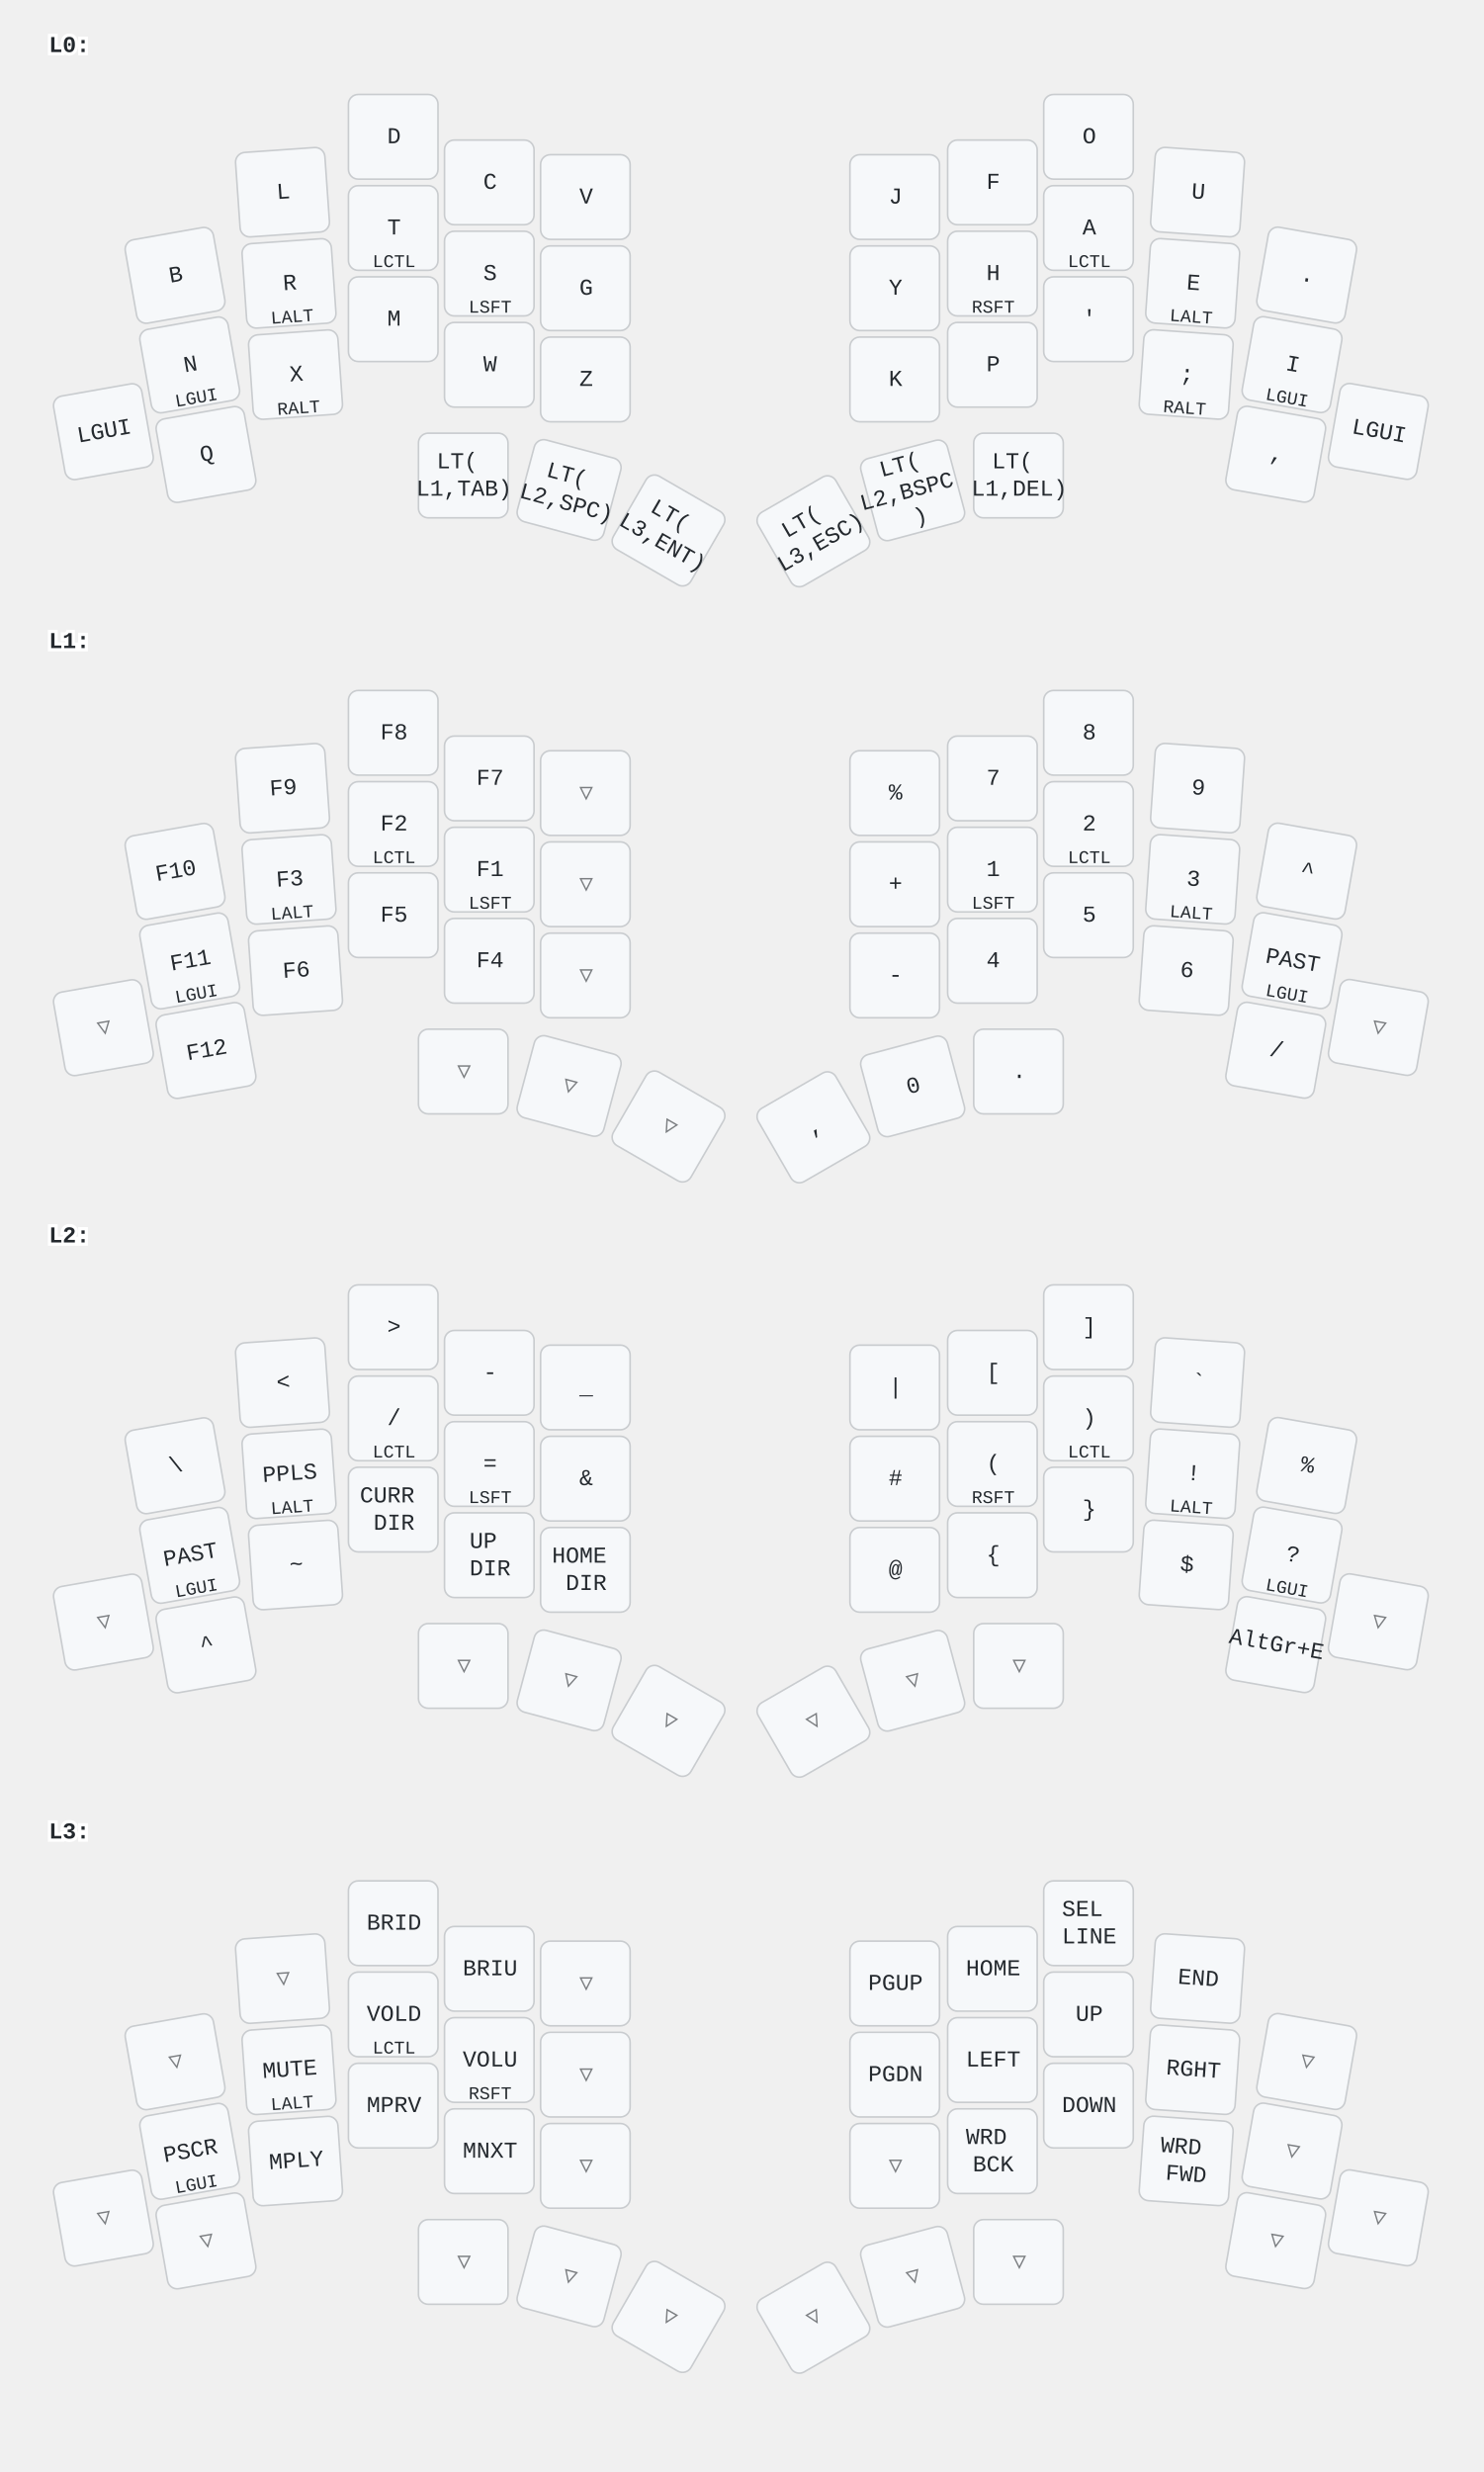
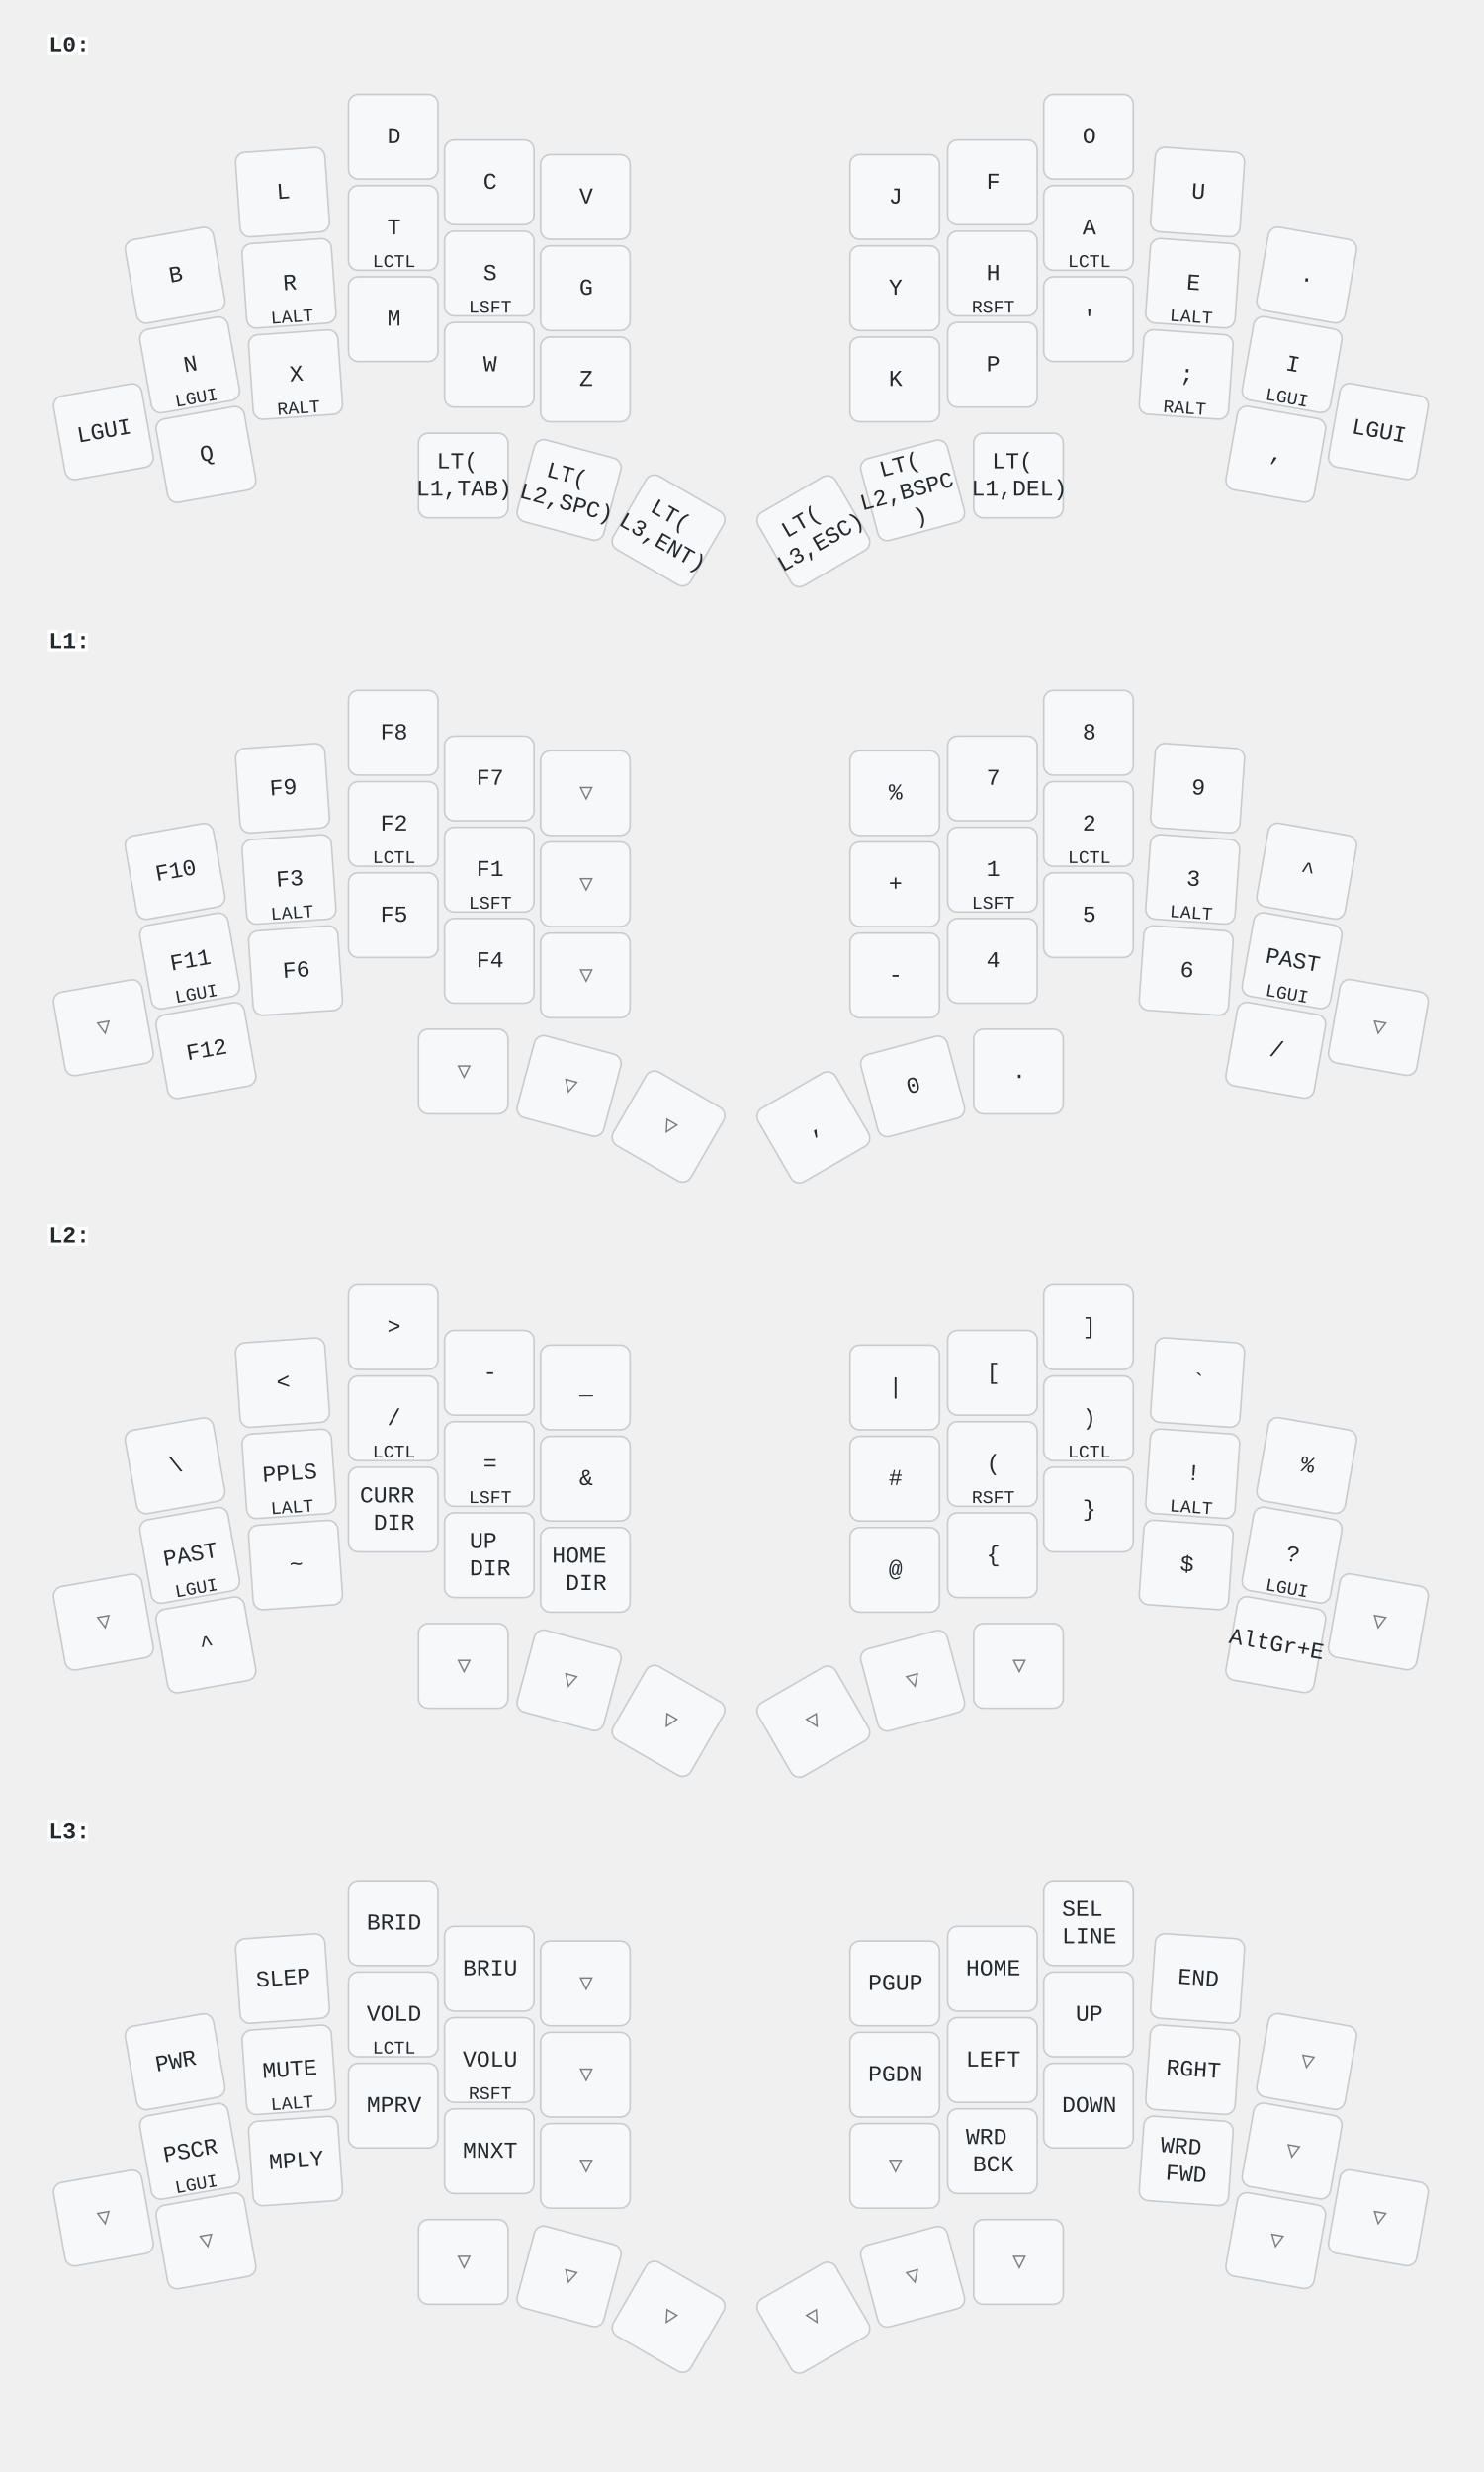
<svg xmlns="http://www.w3.org/2000/svg" width="911" height="1518" viewBox="0 0 911 1518" class="keymap">
  <style>/* inherit to force styles through use tags */
svg path {
    fill: inherit;
}

/* font and background color specifications */
svg.keymap {
    font-family: SFMono-Regular,Consolas,Liberation Mono,Menlo,monospace;
    font-size: 14px;
    font-kerning: normal;
    text-rendering: optimizeLegibility;
    fill: #24292e;
}

/* default key styling */
rect.key {
    fill: #f6f8fa;
}

rect.key, rect.combo {
    stroke: #c9cccf;
    stroke-width: 1;
}

/* default key side styling, only used is draw_key_sides is set */
rect.side {
    filter: brightness(90%);
}

/* color accent for combo boxes */
rect.combo, rect.combo-separate {
    fill: #cdf;
}

/* color accent for held keys */
rect.held, rect.combo.held {
    fill: #fdd;
}

/* color accent for ghost (optional) keys */
rect.ghost, rect.combo.ghost {
    stroke-dasharray: 4, 4;
    stroke-width: 2;
}

text {
    text-anchor: middle;
    dominant-baseline: middle;
}

/* styling for layer labels */
text.label {
    font-weight: bold;
    text-anchor: start;
    stroke: white;
    stroke-width: 4;
    paint-order: stroke;
}

/* styling for optional footer */
text.footer {
    text-anchor: end;
    dominant-baseline: auto;
    stroke: white;
    stroke-width: 4;
    paint-order: stroke;
}

/* styling for combo tap, and key non-tap label text */
text.combo, text.hold, text.shifted, text.left, text.right {
    font-size: 11px;
}

text.hold {
    text-anchor: middle;
    dominant-baseline: auto;
}

text.shifted {
    text-anchor: middle;
    dominant-baseline: hanging;
}

text.left {
    text-anchor: start;
}

text.right {
    text-anchor: end;
}

text.layer-activator {
    text-decoration: underline;
}

/* styling for hold/shifted label text in combo box */
text.combo.hold, text.combo.shifted, text.combo.left, text.combo.right {
    font-size: 8px;
}

/* lighter symbol for transparent keys */
text.trans {
    fill: #7b7e81;
}

/* styling for combo dendrons */
path.combo {
    stroke-width: 1;
    stroke: gray;
    fill: none;
}

/* Start Tabler Icons Cleanup */
/* cannot use height/width with glyphs */
.icon-tabler &gt; path {
    fill: inherit;
    stroke: inherit;
    stroke-width: 2;
}
/* hide tabler's default box */
.icon-tabler &gt; path[stroke="none"][fill="none"] {
    visibility: hidden;
}
/* End Tabler Icons Cleanup */
</style>
  <g transform="translate(30, 0)" class="layer-L0">
    <text x="0" y="28" class="label" id="L0">L0:</text>
    <g transform="translate(0, 56)">
      <g transform="translate(78, 113) rotate(-10.0)" class="key keypos-0">
        <rect rx="6" ry="6" x="-28" y="-26" width="55" height="52" class="key" />
        <text x="0" y="0" class="key tap">B</text>
      </g>
      <g transform="translate(144, 62) rotate(-4.0)" class="key keypos-1">
        <rect rx="6" ry="6" x="-28" y="-26" width="55" height="52" class="key" />
        <text x="0" y="0" class="key tap">L</text>
      </g>
      <g transform="translate(212, 28)" class="key keypos-2">
        <rect rx="6" ry="6" x="-28" y="-26" width="55" height="52" class="key" />
        <text x="0" y="0" class="key tap">D</text>
      </g>
      <g transform="translate(271, 56)" class="key keypos-3">
        <rect rx="6" ry="6" x="-28" y="-26" width="55" height="52" class="key" />
        <text x="0" y="0" class="key tap">C</text>
      </g>
      <g transform="translate(330, 65)" class="key keypos-4">
        <rect rx="6" ry="6" x="-28" y="-26" width="55" height="52" class="key" />
        <text x="0" y="0" class="key tap">V</text>
      </g>
      <g transform="translate(520, 65)" class="key keypos-5">
        <rect rx="6" ry="6" x="-28" y="-26" width="55" height="52" class="key" />
        <text x="0" y="0" class="key tap">J</text>
      </g>
      <g transform="translate(580, 56)" class="key keypos-6">
        <rect rx="6" ry="6" x="-28" y="-26" width="55" height="52" class="key" />
        <text x="0" y="0" class="key tap">F</text>
      </g>
      <g transform="translate(639, 28)" class="key keypos-7">
        <rect rx="6" ry="6" x="-28" y="-26" width="55" height="52" class="key" />
        <text x="0" y="0" class="key tap">O</text>
      </g>
      <g transform="translate(706, 62) rotate(4.0)" class="key keypos-8">
        <rect rx="6" ry="6" x="-28" y="-26" width="55" height="52" class="key" />
        <text x="0" y="0" class="key tap">U</text>
      </g>
      <g transform="translate(773, 113) rotate(10.0)" class="key keypos-9">
        <rect rx="6" ry="6" x="-28" y="-26" width="55" height="52" class="key" />
        <text x="0" y="0" class="key tap">.</text>
      </g>
      <g transform="translate(87, 168) rotate(-10.0)" class="key keypos-10">
        <rect rx="6" ry="6" x="-28" y="-26" width="55" height="52" class="key" />
        <text x="0" y="0" class="key tap">N</text>
        <text x="0" y="24" class="key hold">LGUI</text>
      </g>
      <g transform="translate(148, 118) rotate(-4.0)" class="key keypos-11">
        <rect rx="6" ry="6" x="-28" y="-26" width="55" height="52" class="key" />
        <text x="0" y="0" class="key tap">R</text>
        <text x="0" y="24" class="key hold">LALT</text>
      </g>
      <g transform="translate(212, 84)" class="key keypos-12">
        <rect rx="6" ry="6" x="-28" y="-26" width="55" height="52" class="key" />
        <text x="0" y="0" class="key tap">T</text>
        <text x="0" y="24" class="key hold">LCTL</text>
      </g>
      <g transform="translate(271, 112)" class="key keypos-13">
        <rect rx="6" ry="6" x="-28" y="-26" width="55" height="52" class="key" />
        <text x="0" y="0" class="key tap">S</text>
        <text x="0" y="24" class="key hold">LSFT</text>
      </g>
      <g transform="translate(330, 121)" class="key keypos-14">
        <rect rx="6" ry="6" x="-28" y="-26" width="55" height="52" class="key" />
        <text x="0" y="0" class="key tap">G</text>
      </g>
      <g transform="translate(520, 121)" class="key keypos-15">
        <rect rx="6" ry="6" x="-28" y="-26" width="55" height="52" class="key" />
        <text x="0" y="0" class="key tap">Y</text>
      </g>
      <g transform="translate(580, 112)" class="key keypos-16">
        <rect rx="6" ry="6" x="-28" y="-26" width="55" height="52" class="key" />
        <text x="0" y="0" class="key tap">H</text>
        <text x="0" y="24" class="key hold">RSFT</text>
      </g>
      <g transform="translate(639, 84)" class="key keypos-17">
        <rect rx="6" ry="6" x="-28" y="-26" width="55" height="52" class="key" />
        <text x="0" y="0" class="key tap">A</text>
        <text x="0" y="24" class="key hold">LCTL</text>
      </g>
      <g transform="translate(703, 118) rotate(4.0)" class="key keypos-18">
        <rect rx="6" ry="6" x="-28" y="-26" width="55" height="52" class="key" />
        <text x="0" y="0" class="key tap">E</text>
        <text x="0" y="24" class="key hold">LALT</text>
      </g>
      <g transform="translate(764, 168) rotate(10.0)" class="key keypos-19">
        <rect rx="6" ry="6" x="-28" y="-26" width="55" height="52" class="key" />
        <text x="0" y="0" class="key tap">I</text>
        <text x="0" y="24" class="key hold">LGUI</text>
      </g>
      <g transform="translate(34, 209) rotate(-10.0)" class="key keypos-20">
        <rect rx="6" ry="6" x="-28" y="-26" width="55" height="52" class="key" />
        <text x="0" y="0" class="key tap">LGUI</text>
      </g>
      <g transform="translate(97, 223) rotate(-10.0)" class="key keypos-21">
        <rect rx="6" ry="6" x="-28" y="-26" width="55" height="52" class="key" />
        <text x="0" y="0" class="key tap">Q</text>
      </g>
      <g transform="translate(152, 174) rotate(-4.0)" class="key keypos-22">
        <rect rx="6" ry="6" x="-28" y="-26" width="55" height="52" class="key" />
        <text x="0" y="0" class="key tap">X</text>
        <text x="0" y="24" class="key hold">RALT</text>
      </g>
      <g transform="translate(212, 140)" class="key keypos-23">
        <rect rx="6" ry="6" x="-28" y="-26" width="55" height="52" class="key" />
        <text x="0" y="0" class="key tap">M</text>
      </g>
      <g transform="translate(271, 168)" class="key keypos-24">
        <rect rx="6" ry="6" x="-28" y="-26" width="55" height="52" class="key" />
        <text x="0" y="0" class="key tap">W</text>
      </g>
      <g transform="translate(330, 177)" class="key keypos-25">
        <rect rx="6" ry="6" x="-28" y="-26" width="55" height="52" class="key" />
        <text x="0" y="0" class="key tap">Z</text>
      </g>
      <g transform="translate(520, 177)" class="key keypos-26">
        <rect rx="6" ry="6" x="-28" y="-26" width="55" height="52" class="key" />
        <text x="0" y="0" class="key tap">K</text>
      </g>
      <g transform="translate(580, 168)" class="key keypos-27">
        <rect rx="6" ry="6" x="-28" y="-26" width="55" height="52" class="key" />
        <text x="0" y="0" class="key tap">P</text>
      </g>
      <g transform="translate(639, 140)" class="key keypos-28">
        <rect rx="6" ry="6" x="-28" y="-26" width="55" height="52" class="key" />
        <text x="0" y="0" class="key tap">'</text>
      </g>
      <g transform="translate(699, 174) rotate(4.0)" class="key keypos-29">
        <rect rx="6" ry="6" x="-28" y="-26" width="55" height="52" class="key" />
        <text x="0" y="0" class="key tap">;</text>
        <text x="0" y="24" class="key hold">RALT</text>
      </g>
      <g transform="translate(754, 223) rotate(10.0)" class="key keypos-30">
        <rect rx="6" ry="6" x="-28" y="-26" width="55" height="52" class="key" />
        <text x="0" y="0" class="key tap">,</text>
      </g>
      <g transform="translate(817, 209) rotate(10.0)" class="key keypos-31">
        <rect rx="6" ry="6" x="-28" y="-26" width="55" height="52" class="key" />
        <text x="0" y="0" class="key tap">LGUI</text>
      </g>
      <g transform="translate(255, 236)" class="key keypos-32">
        <rect rx="6" ry="6" x="-28" y="-26" width="55" height="52" class="key" />
        <text x="0" y="0" class="key tap">
          <tspan x="0" dy="-0.6em">LT(</tspan>
          <tspan x="0" dy="1.2em">L1,TAB)</tspan>
        </text>
      </g>
      <g transform="translate(320, 245) rotate(15.0)" class="key keypos-33">
        <rect rx="6" ry="6" x="-28" y="-26" width="55" height="52" class="key" />
        <text x="0" y="0" class="key tap">
          <tspan x="0" dy="-0.6em">LT(</tspan>
          <tspan x="0" dy="1.2em">L2,SPC)</tspan>
        </text>
      </g>
      <g transform="translate(381, 270) rotate(30.0)" class="key keypos-34">
        <rect rx="6" ry="6" x="-28" y="-26" width="55" height="52" class="key" />
        <text x="0" y="0" class="key tap">
          <tspan x="0" dy="-0.6em">LT(</tspan>
          <tspan x="0" dy="1.2em">L3,ENT)</tspan>
        </text>
      </g>
      <g transform="translate(470, 270) rotate(-30.0)" class="key keypos-35">
        <rect rx="6" ry="6" x="-28" y="-26" width="55" height="52" class="key" />
        <text x="0" y="0" class="key tap">
          <tspan x="0" dy="-0.6em">LT(</tspan>
          <tspan x="0" dy="1.2em">L3,ESC)</tspan>
        </text>
      </g>
      <g transform="translate(531, 245) rotate(-15.0)" class="key keypos-36">
        <rect rx="6" ry="6" x="-28" y="-26" width="55" height="52" class="key" />
        <text x="0" y="0" class="key tap">
          <tspan x="0" dy="-1.2em">LT(</tspan>
          <tspan x="0" dy="1.2em">L2,BSPC</tspan>
          <tspan x="0" dy="1.2em">)</tspan>
        </text>
      </g>
      <g transform="translate(596, 236)" class="key keypos-37">
        <rect rx="6" ry="6" x="-28" y="-26" width="55" height="52" class="key" />
        <text x="0" y="0" class="key tap">
          <tspan x="0" dy="-0.6em">LT(</tspan>
          <tspan x="0" dy="1.2em">L1,DEL)</tspan>
        </text>
      </g>
    </g>
  </g>
  <g transform="translate(30, 366)" class="layer-L1">
    <text x="0" y="28" class="label" id="L1">L1:</text>
    <g transform="translate(0, 56)">
      <g transform="translate(78, 113) rotate(-10.0)" class="key keypos-0">
        <rect rx="6" ry="6" x="-28" y="-26" width="55" height="52" class="key" />
        <text x="0" y="0" class="key tap">F10</text>
      </g>
      <g transform="translate(144, 62) rotate(-4.0)" class="key keypos-1">
        <rect rx="6" ry="6" x="-28" y="-26" width="55" height="52" class="key" />
        <text x="0" y="0" class="key tap">F9</text>
      </g>
      <g transform="translate(212, 28)" class="key keypos-2">
        <rect rx="6" ry="6" x="-28" y="-26" width="55" height="52" class="key" />
        <text x="0" y="0" class="key tap">F8</text>
      </g>
      <g transform="translate(271, 56)" class="key keypos-3">
        <rect rx="6" ry="6" x="-28" y="-26" width="55" height="52" class="key" />
        <text x="0" y="0" class="key tap">F7</text>
      </g>
      <g transform="translate(330, 65)" class="key trans keypos-4">
        <rect rx="6" ry="6" x="-28" y="-26" width="55" height="52" class="key trans" />
        <text x="0" y="0" class="key trans tap">▽</text>
      </g>
      <g transform="translate(520, 65)" class="key keypos-5">
        <rect rx="6" ry="6" x="-28" y="-26" width="55" height="52" class="key" />
        <text x="0" y="0" class="key tap">%</text>
      </g>
      <g transform="translate(580, 56)" class="key keypos-6">
        <rect rx="6" ry="6" x="-28" y="-26" width="55" height="52" class="key" />
        <text x="0" y="0" class="key tap">7</text>
      </g>
      <g transform="translate(639, 28)" class="key keypos-7">
        <rect rx="6" ry="6" x="-28" y="-26" width="55" height="52" class="key" />
        <text x="0" y="0" class="key tap">8</text>
      </g>
      <g transform="translate(706, 62) rotate(4.0)" class="key keypos-8">
        <rect rx="6" ry="6" x="-28" y="-26" width="55" height="52" class="key" />
        <text x="0" y="0" class="key tap">9</text>
      </g>
      <g transform="translate(773, 113) rotate(10.0)" class="key keypos-9">
        <rect rx="6" ry="6" x="-28" y="-26" width="55" height="52" class="key" />
        <text x="0" y="0" class="key tap">^</text>
      </g>
      <g transform="translate(87, 168) rotate(-10.0)" class="key keypos-10">
        <rect rx="6" ry="6" x="-28" y="-26" width="55" height="52" class="key" />
        <text x="0" y="0" class="key tap">F11</text>
        <text x="0" y="24" class="key hold">LGUI</text>
      </g>
      <g transform="translate(148, 118) rotate(-4.0)" class="key keypos-11">
        <rect rx="6" ry="6" x="-28" y="-26" width="55" height="52" class="key" />
        <text x="0" y="0" class="key tap">F3</text>
        <text x="0" y="24" class="key hold">LALT</text>
      </g>
      <g transform="translate(212, 84)" class="key keypos-12">
        <rect rx="6" ry="6" x="-28" y="-26" width="55" height="52" class="key" />
        <text x="0" y="0" class="key tap">F2</text>
        <text x="0" y="24" class="key hold">LCTL</text>
      </g>
      <g transform="translate(271, 112)" class="key keypos-13">
        <rect rx="6" ry="6" x="-28" y="-26" width="55" height="52" class="key" />
        <text x="0" y="0" class="key tap">F1</text>
        <text x="0" y="24" class="key hold">LSFT</text>
      </g>
      <g transform="translate(330, 121)" class="key trans keypos-14">
        <rect rx="6" ry="6" x="-28" y="-26" width="55" height="52" class="key trans" />
        <text x="0" y="0" class="key trans tap">▽</text>
      </g>
      <g transform="translate(520, 121)" class="key keypos-15">
        <rect rx="6" ry="6" x="-28" y="-26" width="55" height="52" class="key" />
        <text x="0" y="0" class="key tap">+</text>
      </g>
      <g transform="translate(580, 112)" class="key keypos-16">
        <rect rx="6" ry="6" x="-28" y="-26" width="55" height="52" class="key" />
        <text x="0" y="0" class="key tap">1</text>
        <text x="0" y="24" class="key hold">LSFT</text>
      </g>
      <g transform="translate(639, 84)" class="key keypos-17">
        <rect rx="6" ry="6" x="-28" y="-26" width="55" height="52" class="key" />
        <text x="0" y="0" class="key tap">2</text>
        <text x="0" y="24" class="key hold">LCTL</text>
      </g>
      <g transform="translate(703, 118) rotate(4.0)" class="key keypos-18">
        <rect rx="6" ry="6" x="-28" y="-26" width="55" height="52" class="key" />
        <text x="0" y="0" class="key tap">3</text>
        <text x="0" y="24" class="key hold">LALT</text>
      </g>
      <g transform="translate(764, 168) rotate(10.0)" class="key keypos-19">
        <rect rx="6" ry="6" x="-28" y="-26" width="55" height="52" class="key" />
        <text x="0" y="0" class="key tap">PAST</text>
        <text x="0" y="24" class="key hold">LGUI</text>
      </g>
      <g transform="translate(34, 209) rotate(-10.0)" class="key trans keypos-20">
        <rect rx="6" ry="6" x="-28" y="-26" width="55" height="52" class="key trans" />
        <text x="0" y="0" class="key trans tap">▽</text>
      </g>
      <g transform="translate(97, 223) rotate(-10.0)" class="key keypos-21">
        <rect rx="6" ry="6" x="-28" y="-26" width="55" height="52" class="key" />
        <text x="0" y="0" class="key tap">F12</text>
      </g>
      <g transform="translate(152, 174) rotate(-4.0)" class="key keypos-22">
        <rect rx="6" ry="6" x="-28" y="-26" width="55" height="52" class="key" />
        <text x="0" y="0" class="key tap">F6</text>
      </g>
      <g transform="translate(212, 140)" class="key keypos-23">
        <rect rx="6" ry="6" x="-28" y="-26" width="55" height="52" class="key" />
        <text x="0" y="0" class="key tap">F5</text>
      </g>
      <g transform="translate(271, 168)" class="key keypos-24">
        <rect rx="6" ry="6" x="-28" y="-26" width="55" height="52" class="key" />
        <text x="0" y="0" class="key tap">F4</text>
      </g>
      <g transform="translate(330, 177)" class="key trans keypos-25">
        <rect rx="6" ry="6" x="-28" y="-26" width="55" height="52" class="key trans" />
        <text x="0" y="0" class="key trans tap">▽</text>
      </g>
      <g transform="translate(520, 177)" class="key keypos-26">
        <rect rx="6" ry="6" x="-28" y="-26" width="55" height="52" class="key" />
        <text x="0" y="0" class="key tap">-</text>
      </g>
      <g transform="translate(580, 168)" class="key keypos-27">
        <rect rx="6" ry="6" x="-28" y="-26" width="55" height="52" class="key" />
        <text x="0" y="0" class="key tap">4</text>
      </g>
      <g transform="translate(639, 140)" class="key keypos-28">
        <rect rx="6" ry="6" x="-28" y="-26" width="55" height="52" class="key" />
        <text x="0" y="0" class="key tap">5</text>
      </g>
      <g transform="translate(699, 174) rotate(4.0)" class="key keypos-29">
        <rect rx="6" ry="6" x="-28" y="-26" width="55" height="52" class="key" />
        <text x="0" y="0" class="key tap">6</text>
      </g>
      <g transform="translate(754, 223) rotate(10.0)" class="key keypos-30">
        <rect rx="6" ry="6" x="-28" y="-26" width="55" height="52" class="key" />
        <text x="0" y="0" class="key tap">/</text>
      </g>
      <g transform="translate(817, 209) rotate(10.0)" class="key trans keypos-31">
        <rect rx="6" ry="6" x="-28" y="-26" width="55" height="52" class="key trans" />
        <text x="0" y="0" class="key trans tap">▽</text>
      </g>
      <g transform="translate(255, 236)" class="key trans keypos-32">
        <rect rx="6" ry="6" x="-28" y="-26" width="55" height="52" class="key trans" />
        <text x="0" y="0" class="key trans tap">▽</text>
      </g>
      <g transform="translate(320, 245) rotate(15.0)" class="key trans keypos-33">
        <rect rx="6" ry="6" x="-28" y="-26" width="55" height="52" class="key trans" />
        <text x="0" y="0" class="key trans tap">▽</text>
      </g>
      <g transform="translate(381, 270) rotate(30.0)" class="key trans keypos-34">
        <rect rx="6" ry="6" x="-28" y="-26" width="55" height="52" class="key trans" />
        <text x="0" y="0" class="key trans tap">▽</text>
      </g>
      <g transform="translate(470, 270) rotate(-30.0)" class="key keypos-35">
        <rect rx="6" ry="6" x="-28" y="-26" width="55" height="52" class="key" />
        <text x="0" y="0" class="key tap">,</text>
      </g>
      <g transform="translate(531, 245) rotate(-15.0)" class="key keypos-36">
        <rect rx="6" ry="6" x="-28" y="-26" width="55" height="52" class="key" />
        <text x="0" y="0" class="key tap">0</text>
      </g>
      <g transform="translate(596, 236)" class="key keypos-37">
        <rect rx="6" ry="6" x="-28" y="-26" width="55" height="52" class="key" />
        <text x="0" y="0" class="key tap">.</text>
      </g>
    </g>
  </g>
  <g transform="translate(30, 731)" class="layer-L2">
    <text x="0" y="28" class="label" id="L2">L2:</text>
    <g transform="translate(0, 56)">
      <g transform="translate(78, 113) rotate(-10.0)" class="key keypos-0">
        <rect rx="6" ry="6" x="-28" y="-26" width="55" height="52" class="key" />
        <text x="0" y="0" class="key tap">\</text>
      </g>
      <g transform="translate(144, 62) rotate(-4.0)" class="key keypos-1">
        <rect rx="6" ry="6" x="-28" y="-26" width="55" height="52" class="key" />
        <text x="0" y="0" class="key tap">&lt;</text>
      </g>
      <g transform="translate(212, 28)" class="key keypos-2">
        <rect rx="6" ry="6" x="-28" y="-26" width="55" height="52" class="key" />
        <text x="0" y="0" class="key tap">&gt;</text>
      </g>
      <g transform="translate(271, 56)" class="key keypos-3">
        <rect rx="6" ry="6" x="-28" y="-26" width="55" height="52" class="key" />
        <text x="0" y="0" class="key tap">-</text>
      </g>
      <g transform="translate(330, 65)" class="key keypos-4">
        <rect rx="6" ry="6" x="-28" y="-26" width="55" height="52" class="key" />
        <text x="0" y="0" class="key tap">_</text>
      </g>
      <g transform="translate(520, 65)" class="key keypos-5">
        <rect rx="6" ry="6" x="-28" y="-26" width="55" height="52" class="key" />
        <text x="0" y="0" class="key tap">|</text>
      </g>
      <g transform="translate(580, 56)" class="key keypos-6">
        <rect rx="6" ry="6" x="-28" y="-26" width="55" height="52" class="key" />
        <text x="0" y="0" class="key tap">[</text>
      </g>
      <g transform="translate(639, 28)" class="key keypos-7">
        <rect rx="6" ry="6" x="-28" y="-26" width="55" height="52" class="key" />
        <text x="0" y="0" class="key tap">]</text>
      </g>
      <g transform="translate(706, 62) rotate(4.0)" class="key keypos-8">
        <rect rx="6" ry="6" x="-28" y="-26" width="55" height="52" class="key" />
        <text x="0" y="0" class="key tap">`</text>
      </g>
      <g transform="translate(773, 113) rotate(10.0)" class="key keypos-9">
        <rect rx="6" ry="6" x="-28" y="-26" width="55" height="52" class="key" />
        <text x="0" y="0" class="key tap">%</text>
      </g>
      <g transform="translate(87, 168) rotate(-10.0)" class="key keypos-10">
        <rect rx="6" ry="6" x="-28" y="-26" width="55" height="52" class="key" />
        <text x="0" y="0" class="key tap">PAST</text>
        <text x="0" y="24" class="key hold">LGUI</text>
      </g>
      <g transform="translate(148, 118) rotate(-4.0)" class="key keypos-11">
        <rect rx="6" ry="6" x="-28" y="-26" width="55" height="52" class="key" />
        <text x="0" y="0" class="key tap">PPLS</text>
        <text x="0" y="24" class="key hold">LALT</text>
      </g>
      <g transform="translate(212, 84)" class="key keypos-12">
        <rect rx="6" ry="6" x="-28" y="-26" width="55" height="52" class="key" />
        <text x="0" y="0" class="key tap">/</text>
        <text x="0" y="24" class="key hold">LCTL</text>
      </g>
      <g transform="translate(271, 112)" class="key keypos-13">
        <rect rx="6" ry="6" x="-28" y="-26" width="55" height="52" class="key" />
        <text x="0" y="0" class="key tap">=</text>
        <text x="0" y="24" class="key hold">LSFT</text>
      </g>
      <g transform="translate(330, 121)" class="key keypos-14">
        <rect rx="6" ry="6" x="-28" y="-26" width="55" height="52" class="key" />
        <text x="0" y="0" class="key tap">&amp;</text>
      </g>
      <g transform="translate(520, 121)" class="key keypos-15">
        <rect rx="6" ry="6" x="-28" y="-26" width="55" height="52" class="key" />
        <text x="0" y="0" class="key tap">#</text>
      </g>
      <g transform="translate(580, 112)" class="key keypos-16">
        <rect rx="6" ry="6" x="-28" y="-26" width="55" height="52" class="key" />
        <text x="0" y="0" class="key tap">(</text>
        <text x="0" y="24" class="key hold">RSFT</text>
      </g>
      <g transform="translate(639, 84)" class="key keypos-17">
        <rect rx="6" ry="6" x="-28" y="-26" width="55" height="52" class="key" />
        <text x="0" y="0" class="key tap">)</text>
        <text x="0" y="24" class="key hold">LCTL</text>
      </g>
      <g transform="translate(703, 118) rotate(4.0)" class="key keypos-18">
        <rect rx="6" ry="6" x="-28" y="-26" width="55" height="52" class="key" />
        <text x="0" y="0" class="key tap">!</text>
        <text x="0" y="24" class="key hold">LALT</text>
      </g>
      <g transform="translate(764, 168) rotate(10.0)" class="key keypos-19">
        <rect rx="6" ry="6" x="-28" y="-26" width="55" height="52" class="key" />
        <text x="0" y="0" class="key tap">?</text>
        <text x="0" y="24" class="key hold">LGUI</text>
      </g>
      <g transform="translate(34, 209) rotate(-10.0)" class="key trans keypos-20">
        <rect rx="6" ry="6" x="-28" y="-26" width="55" height="52" class="key trans" />
        <text x="0" y="0" class="key trans tap">▽</text>
      </g>
      <g transform="translate(97, 223) rotate(-10.0)" class="key keypos-21">
        <rect rx="6" ry="6" x="-28" y="-26" width="55" height="52" class="key" />
        <text x="0" y="0" class="key tap">^</text>
      </g>
      <g transform="translate(152, 174) rotate(-4.0)" class="key keypos-22">
        <rect rx="6" ry="6" x="-28" y="-26" width="55" height="52" class="key" />
        <text x="0" y="0" class="key tap">~</text>
      </g>
      <g transform="translate(212, 140)" class="key keypos-23">
        <rect rx="6" ry="6" x="-28" y="-26" width="55" height="52" class="key" />
        <text x="0" y="0" class="key tap">
          <tspan x="0" dy="-0.6em">CURR</tspan>
          <tspan x="0" dy="1.2em">DIR</tspan>
        </text>
      </g>
      <g transform="translate(271, 168)" class="key keypos-24">
        <rect rx="6" ry="6" x="-28" y="-26" width="55" height="52" class="key" />
        <text x="0" y="0" class="key tap">
          <tspan x="0" dy="-0.6em">UP</tspan>
          <tspan x="0" dy="1.2em">DIR</tspan>
        </text>
      </g>
      <g transform="translate(330, 177)" class="key keypos-25">
        <rect rx="6" ry="6" x="-28" y="-26" width="55" height="52" class="key" />
        <text x="0" y="0" class="key tap">
          <tspan x="0" dy="-0.6em">HOME</tspan>
          <tspan x="0" dy="1.2em">DIR</tspan>
        </text>
      </g>
      <g transform="translate(520, 177)" class="key keypos-26">
        <rect rx="6" ry="6" x="-28" y="-26" width="55" height="52" class="key" />
        <text x="0" y="0" class="key tap">@</text>
      </g>
      <g transform="translate(580, 168)" class="key keypos-27">
        <rect rx="6" ry="6" x="-28" y="-26" width="55" height="52" class="key" />
        <text x="0" y="0" class="key tap">{</text>
      </g>
      <g transform="translate(639, 140)" class="key keypos-28">
        <rect rx="6" ry="6" x="-28" y="-26" width="55" height="52" class="key" />
        <text x="0" y="0" class="key tap">}</text>
      </g>
      <g transform="translate(699, 174) rotate(4.0)" class="key keypos-29">
        <rect rx="6" ry="6" x="-28" y="-26" width="55" height="52" class="key" />
        <text x="0" y="0" class="key tap">$</text>
      </g>
      <g transform="translate(754, 223) rotate(10.0)" class="key keypos-30">
        <rect rx="6" ry="6" x="-28" y="-26" width="55" height="52" class="key" />
        <text x="0" y="0" class="key tap">AltGr+E</text>
      </g>
      <g transform="translate(817, 209) rotate(10.0)" class="key trans keypos-31">
        <rect rx="6" ry="6" x="-28" y="-26" width="55" height="52" class="key trans" />
        <text x="0" y="0" class="key trans tap">▽</text>
      </g>
      <g transform="translate(255, 236)" class="key trans keypos-32">
        <rect rx="6" ry="6" x="-28" y="-26" width="55" height="52" class="key trans" />
        <text x="0" y="0" class="key trans tap">▽</text>
      </g>
      <g transform="translate(320, 245) rotate(15.0)" class="key trans keypos-33">
        <rect rx="6" ry="6" x="-28" y="-26" width="55" height="52" class="key trans" />
        <text x="0" y="0" class="key trans tap">▽</text>
      </g>
      <g transform="translate(381, 270) rotate(30.0)" class="key trans keypos-34">
        <rect rx="6" ry="6" x="-28" y="-26" width="55" height="52" class="key trans" />
        <text x="0" y="0" class="key trans tap">▽</text>
      </g>
      <g transform="translate(470, 270) rotate(-30.0)" class="key trans keypos-35">
        <rect rx="6" ry="6" x="-28" y="-26" width="55" height="52" class="key trans" />
        <text x="0" y="0" class="key trans tap">▽</text>
      </g>
      <g transform="translate(531, 245) rotate(-15.0)" class="key trans keypos-36">
        <rect rx="6" ry="6" x="-28" y="-26" width="55" height="52" class="key trans" />
        <text x="0" y="0" class="key trans tap">▽</text>
      </g>
      <g transform="translate(596, 236)" class="key trans keypos-37">
        <rect rx="6" ry="6" x="-28" y="-26" width="55" height="52" class="key trans" />
        <text x="0" y="0" class="key trans tap">▽</text>
      </g>
    </g>
  </g>
  <g transform="translate(30, 1097)" class="layer-L3">
    <text x="0" y="28" class="label" id="L3">L3:</text>
    <g transform="translate(0, 56)">
-       <g transform="translate(78, 113) rotate(-10.0)" class="key trans keypos-0">
-         <rect rx="6" ry="6" x="-28" y="-26" width="55" height="52" class="key trans" />
-         <text x="0" y="0" class="key trans tap">▽</text>
-       </g>
-       <g transform="translate(144, 62) rotate(-4.0)" class="key trans keypos-1">
-         <rect rx="6" ry="6" x="-28" y="-26" width="55" height="52" class="key trans" />
-         <text x="0" y="0" class="key trans tap">▽</text>
+       <g transform="translate(78, 113) rotate(-10.0)" class="key keypos-0">
+         <rect rx="6" ry="6" x="-28" y="-26" width="55" height="52" class="key" />
+         <text x="0" y="0" class="key tap">PWR</text>
+       </g>
+       <g transform="translate(144, 62) rotate(-4.0)" class="key keypos-1">
+         <rect rx="6" ry="6" x="-28" y="-26" width="55" height="52" class="key" />
+         <text x="0" y="0" class="key tap">SLEP</text>
      </g>
      <g transform="translate(212, 28)" class="key keypos-2">
        <rect rx="6" ry="6" x="-28" y="-26" width="55" height="52" class="key" />
        <text x="0" y="0" class="key tap">BRID</text>
      </g>
      <g transform="translate(271, 56)" class="key keypos-3">
        <rect rx="6" ry="6" x="-28" y="-26" width="55" height="52" class="key" />
        <text x="0" y="0" class="key tap">BRIU</text>
      </g>
      <g transform="translate(330, 65)" class="key trans keypos-4">
        <rect rx="6" ry="6" x="-28" y="-26" width="55" height="52" class="key trans" />
        <text x="0" y="0" class="key trans tap">▽</text>
      </g>
      <g transform="translate(520, 65)" class="key keypos-5">
        <rect rx="6" ry="6" x="-28" y="-26" width="55" height="52" class="key" />
        <text x="0" y="0" class="key tap">PGUP</text>
      </g>
      <g transform="translate(580, 56)" class="key keypos-6">
        <rect rx="6" ry="6" x="-28" y="-26" width="55" height="52" class="key" />
        <text x="0" y="0" class="key tap">HOME</text>
      </g>
      <g transform="translate(639, 28)" class="key keypos-7">
        <rect rx="6" ry="6" x="-28" y="-26" width="55" height="52" class="key" />
        <text x="0" y="0" class="key tap">
          <tspan x="0" dy="-0.6em">SEL</tspan>
          <tspan x="0" dy="1.2em">LINE</tspan>
        </text>
      </g>
      <g transform="translate(706, 62) rotate(4.0)" class="key keypos-8">
        <rect rx="6" ry="6" x="-28" y="-26" width="55" height="52" class="key" />
        <text x="0" y="0" class="key tap">END</text>
      </g>
      <g transform="translate(773, 113) rotate(10.0)" class="key trans keypos-9">
        <rect rx="6" ry="6" x="-28" y="-26" width="55" height="52" class="key trans" />
        <text x="0" y="0" class="key trans tap">▽</text>
      </g>
      <g transform="translate(87, 168) rotate(-10.0)" class="key keypos-10">
        <rect rx="6" ry="6" x="-28" y="-26" width="55" height="52" class="key" />
        <text x="0" y="0" class="key tap">PSCR</text>
        <text x="0" y="24" class="key hold">LGUI</text>
      </g>
      <g transform="translate(148, 118) rotate(-4.0)" class="key keypos-11">
        <rect rx="6" ry="6" x="-28" y="-26" width="55" height="52" class="key" />
        <text x="0" y="0" class="key tap">MUTE</text>
        <text x="0" y="24" class="key hold">LALT</text>
      </g>
      <g transform="translate(212, 84)" class="key keypos-12">
        <rect rx="6" ry="6" x="-28" y="-26" width="55" height="52" class="key" />
        <text x="0" y="0" class="key tap">VOLD</text>
        <text x="0" y="24" class="key hold">LCTL</text>
      </g>
      <g transform="translate(271, 112)" class="key keypos-13">
        <rect rx="6" ry="6" x="-28" y="-26" width="55" height="52" class="key" />
        <text x="0" y="0" class="key tap">VOLU</text>
        <text x="0" y="24" class="key hold">RSFT</text>
      </g>
      <g transform="translate(330, 121)" class="key trans keypos-14">
        <rect rx="6" ry="6" x="-28" y="-26" width="55" height="52" class="key trans" />
        <text x="0" y="0" class="key trans tap">▽</text>
      </g>
      <g transform="translate(520, 121)" class="key keypos-15">
        <rect rx="6" ry="6" x="-28" y="-26" width="55" height="52" class="key" />
        <text x="0" y="0" class="key tap">PGDN</text>
      </g>
      <g transform="translate(580, 112)" class="key keypos-16">
        <rect rx="6" ry="6" x="-28" y="-26" width="55" height="52" class="key" />
        <text x="0" y="0" class="key tap">LEFT</text>
      </g>
      <g transform="translate(639, 84)" class="key keypos-17">
        <rect rx="6" ry="6" x="-28" y="-26" width="55" height="52" class="key" />
        <text x="0" y="0" class="key tap">UP</text>
      </g>
      <g transform="translate(703, 118) rotate(4.0)" class="key keypos-18">
        <rect rx="6" ry="6" x="-28" y="-26" width="55" height="52" class="key" />
        <text x="0" y="0" class="key tap">RGHT</text>
      </g>
      <g transform="translate(764, 168) rotate(10.0)" class="key trans keypos-19">
        <rect rx="6" ry="6" x="-28" y="-26" width="55" height="52" class="key trans" />
        <text x="0" y="0" class="key trans tap">▽</text>
      </g>
      <g transform="translate(34, 209) rotate(-10.0)" class="key trans keypos-20">
        <rect rx="6" ry="6" x="-28" y="-26" width="55" height="52" class="key trans" />
        <text x="0" y="0" class="key trans tap">▽</text>
      </g>
      <g transform="translate(97, 223) rotate(-10.0)" class="key trans keypos-21">
        <rect rx="6" ry="6" x="-28" y="-26" width="55" height="52" class="key trans" />
        <text x="0" y="0" class="key trans tap">▽</text>
      </g>
      <g transform="translate(152, 174) rotate(-4.0)" class="key keypos-22">
        <rect rx="6" ry="6" x="-28" y="-26" width="55" height="52" class="key" />
        <text x="0" y="0" class="key tap">MPLY</text>
      </g>
      <g transform="translate(212, 140)" class="key keypos-23">
        <rect rx="6" ry="6" x="-28" y="-26" width="55" height="52" class="key" />
        <text x="0" y="0" class="key tap">MPRV</text>
      </g>
      <g transform="translate(271, 168)" class="key keypos-24">
        <rect rx="6" ry="6" x="-28" y="-26" width="55" height="52" class="key" />
        <text x="0" y="0" class="key tap">MNXT</text>
      </g>
      <g transform="translate(330, 177)" class="key trans keypos-25">
        <rect rx="6" ry="6" x="-28" y="-26" width="55" height="52" class="key trans" />
        <text x="0" y="0" class="key trans tap">▽</text>
      </g>
      <g transform="translate(520, 177)" class="key trans keypos-26">
        <rect rx="6" ry="6" x="-28" y="-26" width="55" height="52" class="key trans" />
        <text x="0" y="0" class="key trans tap">▽</text>
      </g>
      <g transform="translate(580, 168)" class="key keypos-27">
        <rect rx="6" ry="6" x="-28" y="-26" width="55" height="52" class="key" />
        <text x="0" y="0" class="key tap">
          <tspan x="0" dy="-0.6em">WRD</tspan>
          <tspan x="0" dy="1.2em">BCK</tspan>
        </text>
      </g>
      <g transform="translate(639, 140)" class="key keypos-28">
        <rect rx="6" ry="6" x="-28" y="-26" width="55" height="52" class="key" />
        <text x="0" y="0" class="key tap">DOWN</text>
      </g>
      <g transform="translate(699, 174) rotate(4.0)" class="key keypos-29">
        <rect rx="6" ry="6" x="-28" y="-26" width="55" height="52" class="key" />
        <text x="0" y="0" class="key tap">
          <tspan x="0" dy="-0.6em">WRD</tspan>
          <tspan x="0" dy="1.2em">FWD</tspan>
        </text>
      </g>
      <g transform="translate(754, 223) rotate(10.0)" class="key trans keypos-30">
        <rect rx="6" ry="6" x="-28" y="-26" width="55" height="52" class="key trans" />
        <text x="0" y="0" class="key trans tap">▽</text>
      </g>
      <g transform="translate(817, 209) rotate(10.0)" class="key trans keypos-31">
        <rect rx="6" ry="6" x="-28" y="-26" width="55" height="52" class="key trans" />
        <text x="0" y="0" class="key trans tap">▽</text>
      </g>
      <g transform="translate(255, 236)" class="key trans keypos-32">
        <rect rx="6" ry="6" x="-28" y="-26" width="55" height="52" class="key trans" />
        <text x="0" y="0" class="key trans tap">▽</text>
      </g>
      <g transform="translate(320, 245) rotate(15.0)" class="key trans keypos-33">
        <rect rx="6" ry="6" x="-28" y="-26" width="55" height="52" class="key trans" />
        <text x="0" y="0" class="key trans tap">▽</text>
      </g>
      <g transform="translate(381, 270) rotate(30.0)" class="key trans keypos-34">
        <rect rx="6" ry="6" x="-28" y="-26" width="55" height="52" class="key trans" />
        <text x="0" y="0" class="key trans tap">▽</text>
      </g>
      <g transform="translate(470, 270) rotate(-30.0)" class="key trans keypos-35">
        <rect rx="6" ry="6" x="-28" y="-26" width="55" height="52" class="key trans" />
        <text x="0" y="0" class="key trans tap">▽</text>
      </g>
      <g transform="translate(531, 245) rotate(-15.0)" class="key trans keypos-36">
        <rect rx="6" ry="6" x="-28" y="-26" width="55" height="52" class="key trans" />
        <text x="0" y="0" class="key trans tap">▽</text>
      </g>
      <g transform="translate(596, 236)" class="key trans keypos-37">
        <rect rx="6" ry="6" x="-28" y="-26" width="55" height="52" class="key trans" />
        <text x="0" y="0" class="key trans tap">▽</text>
      </g>
    </g>
  </g>
</svg>
